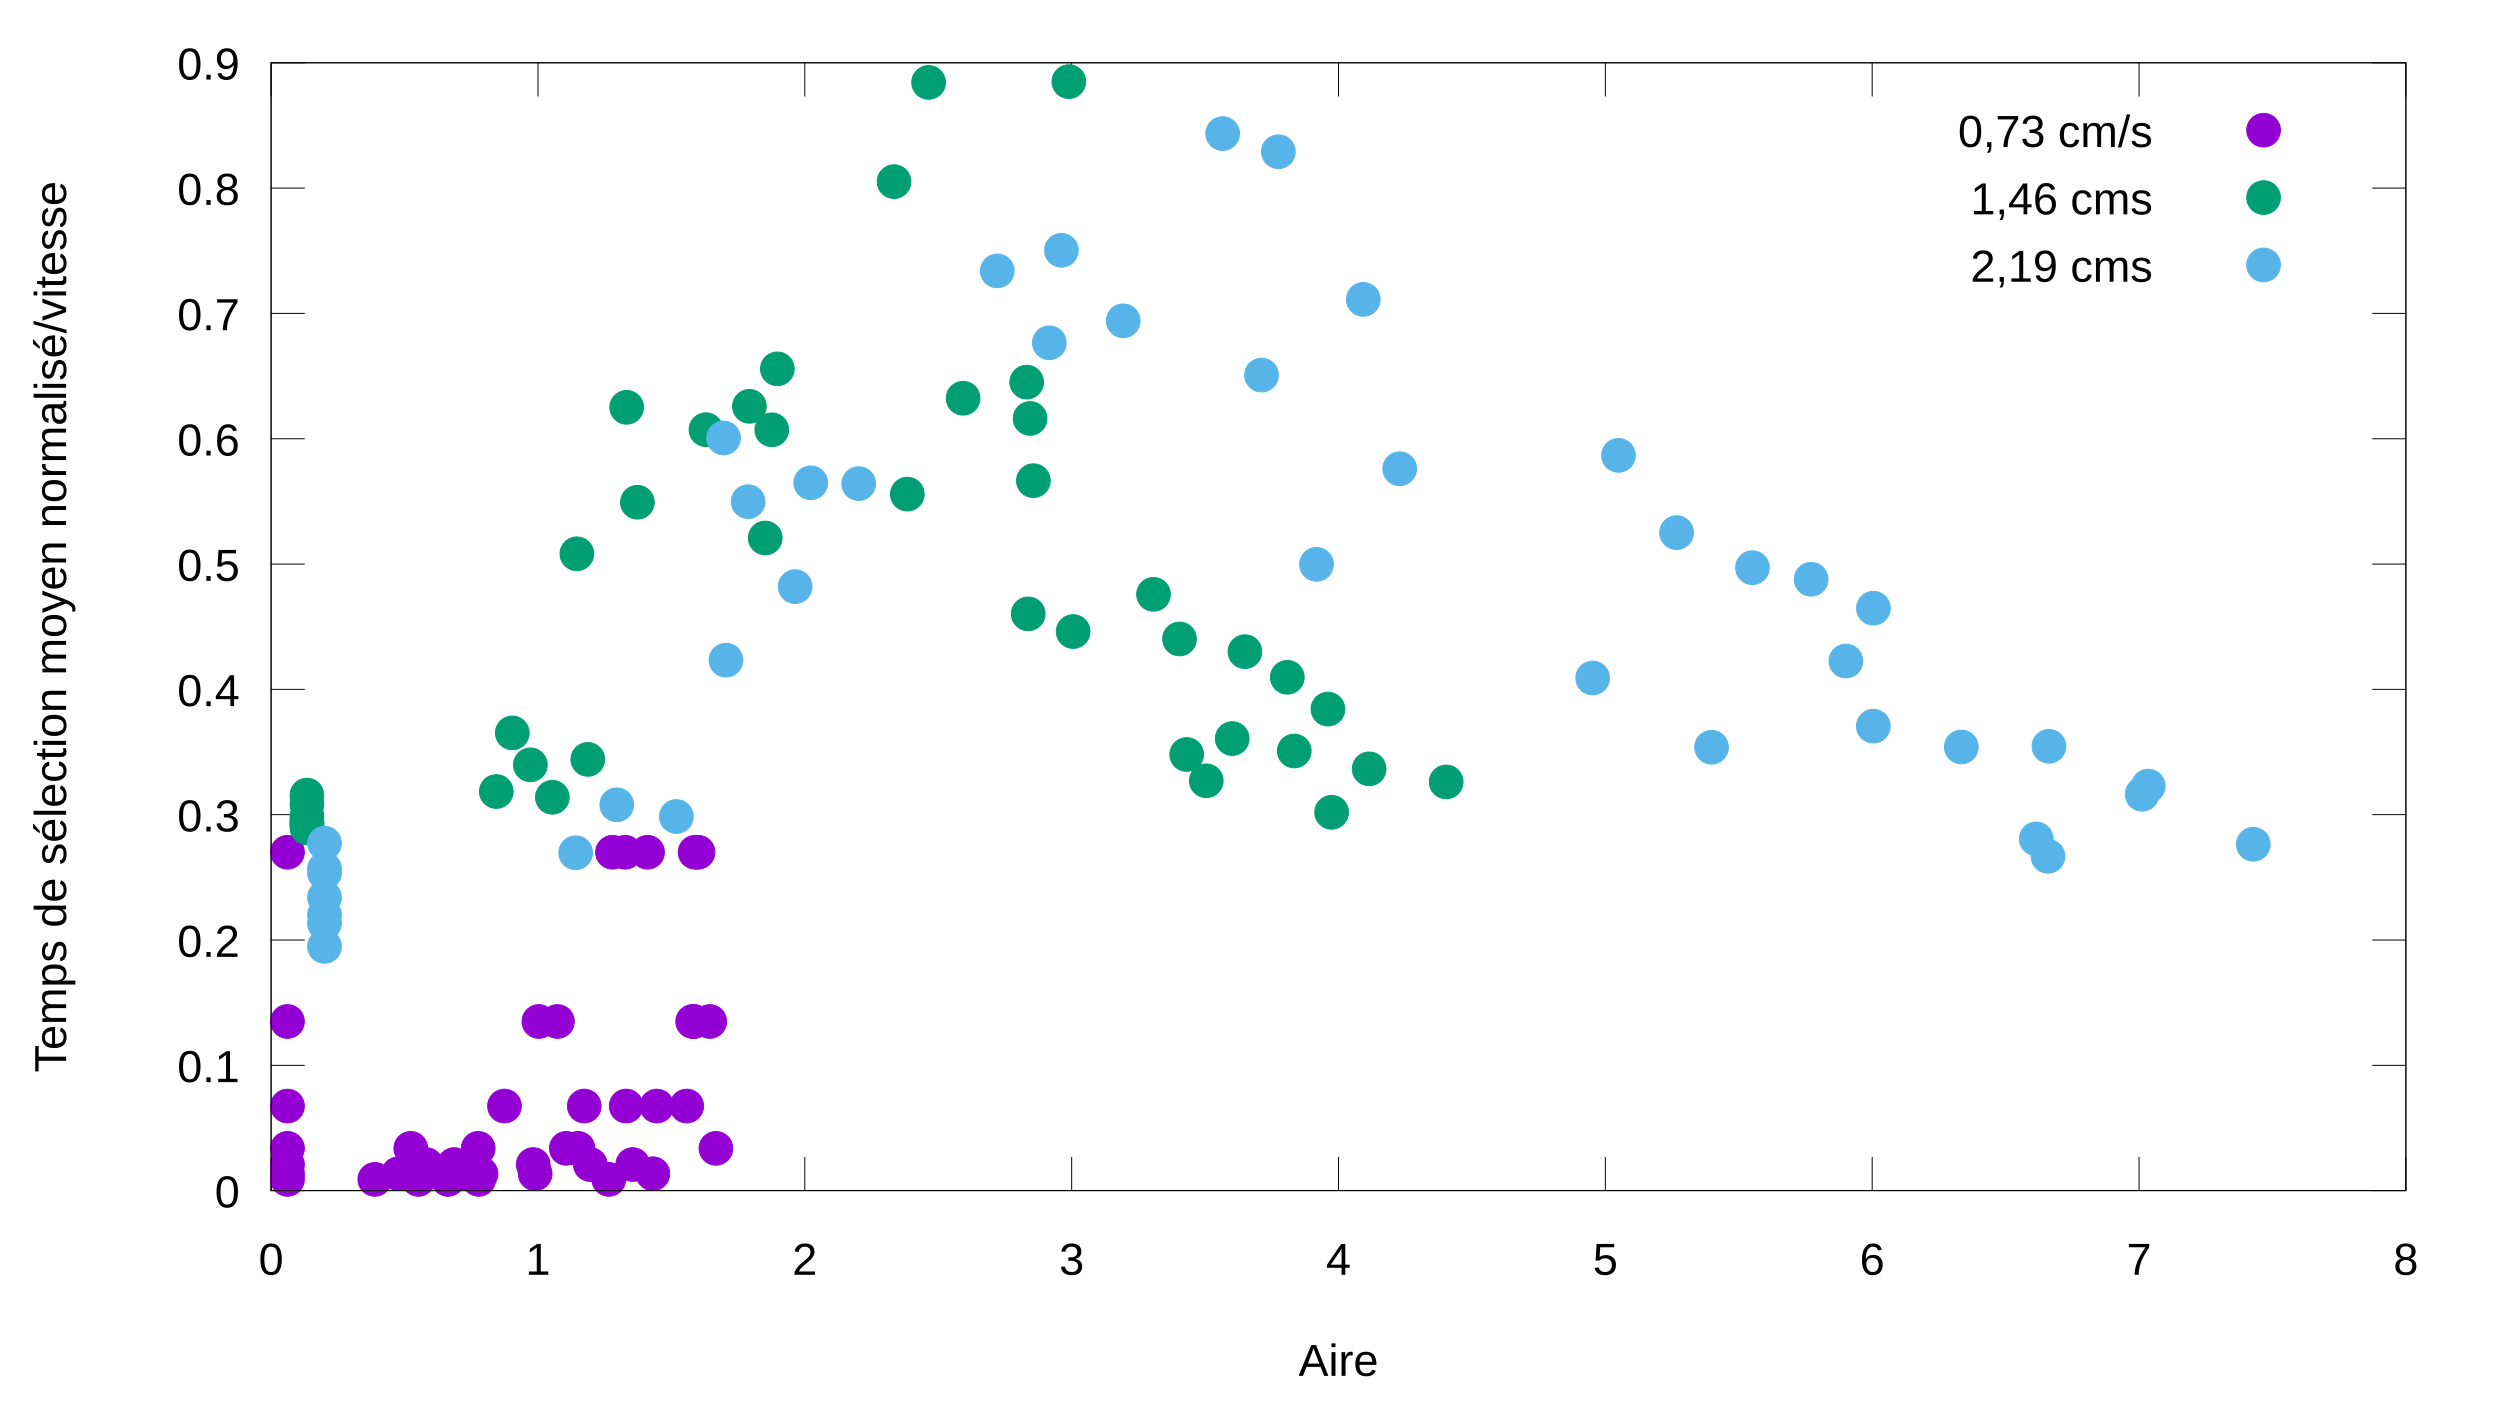
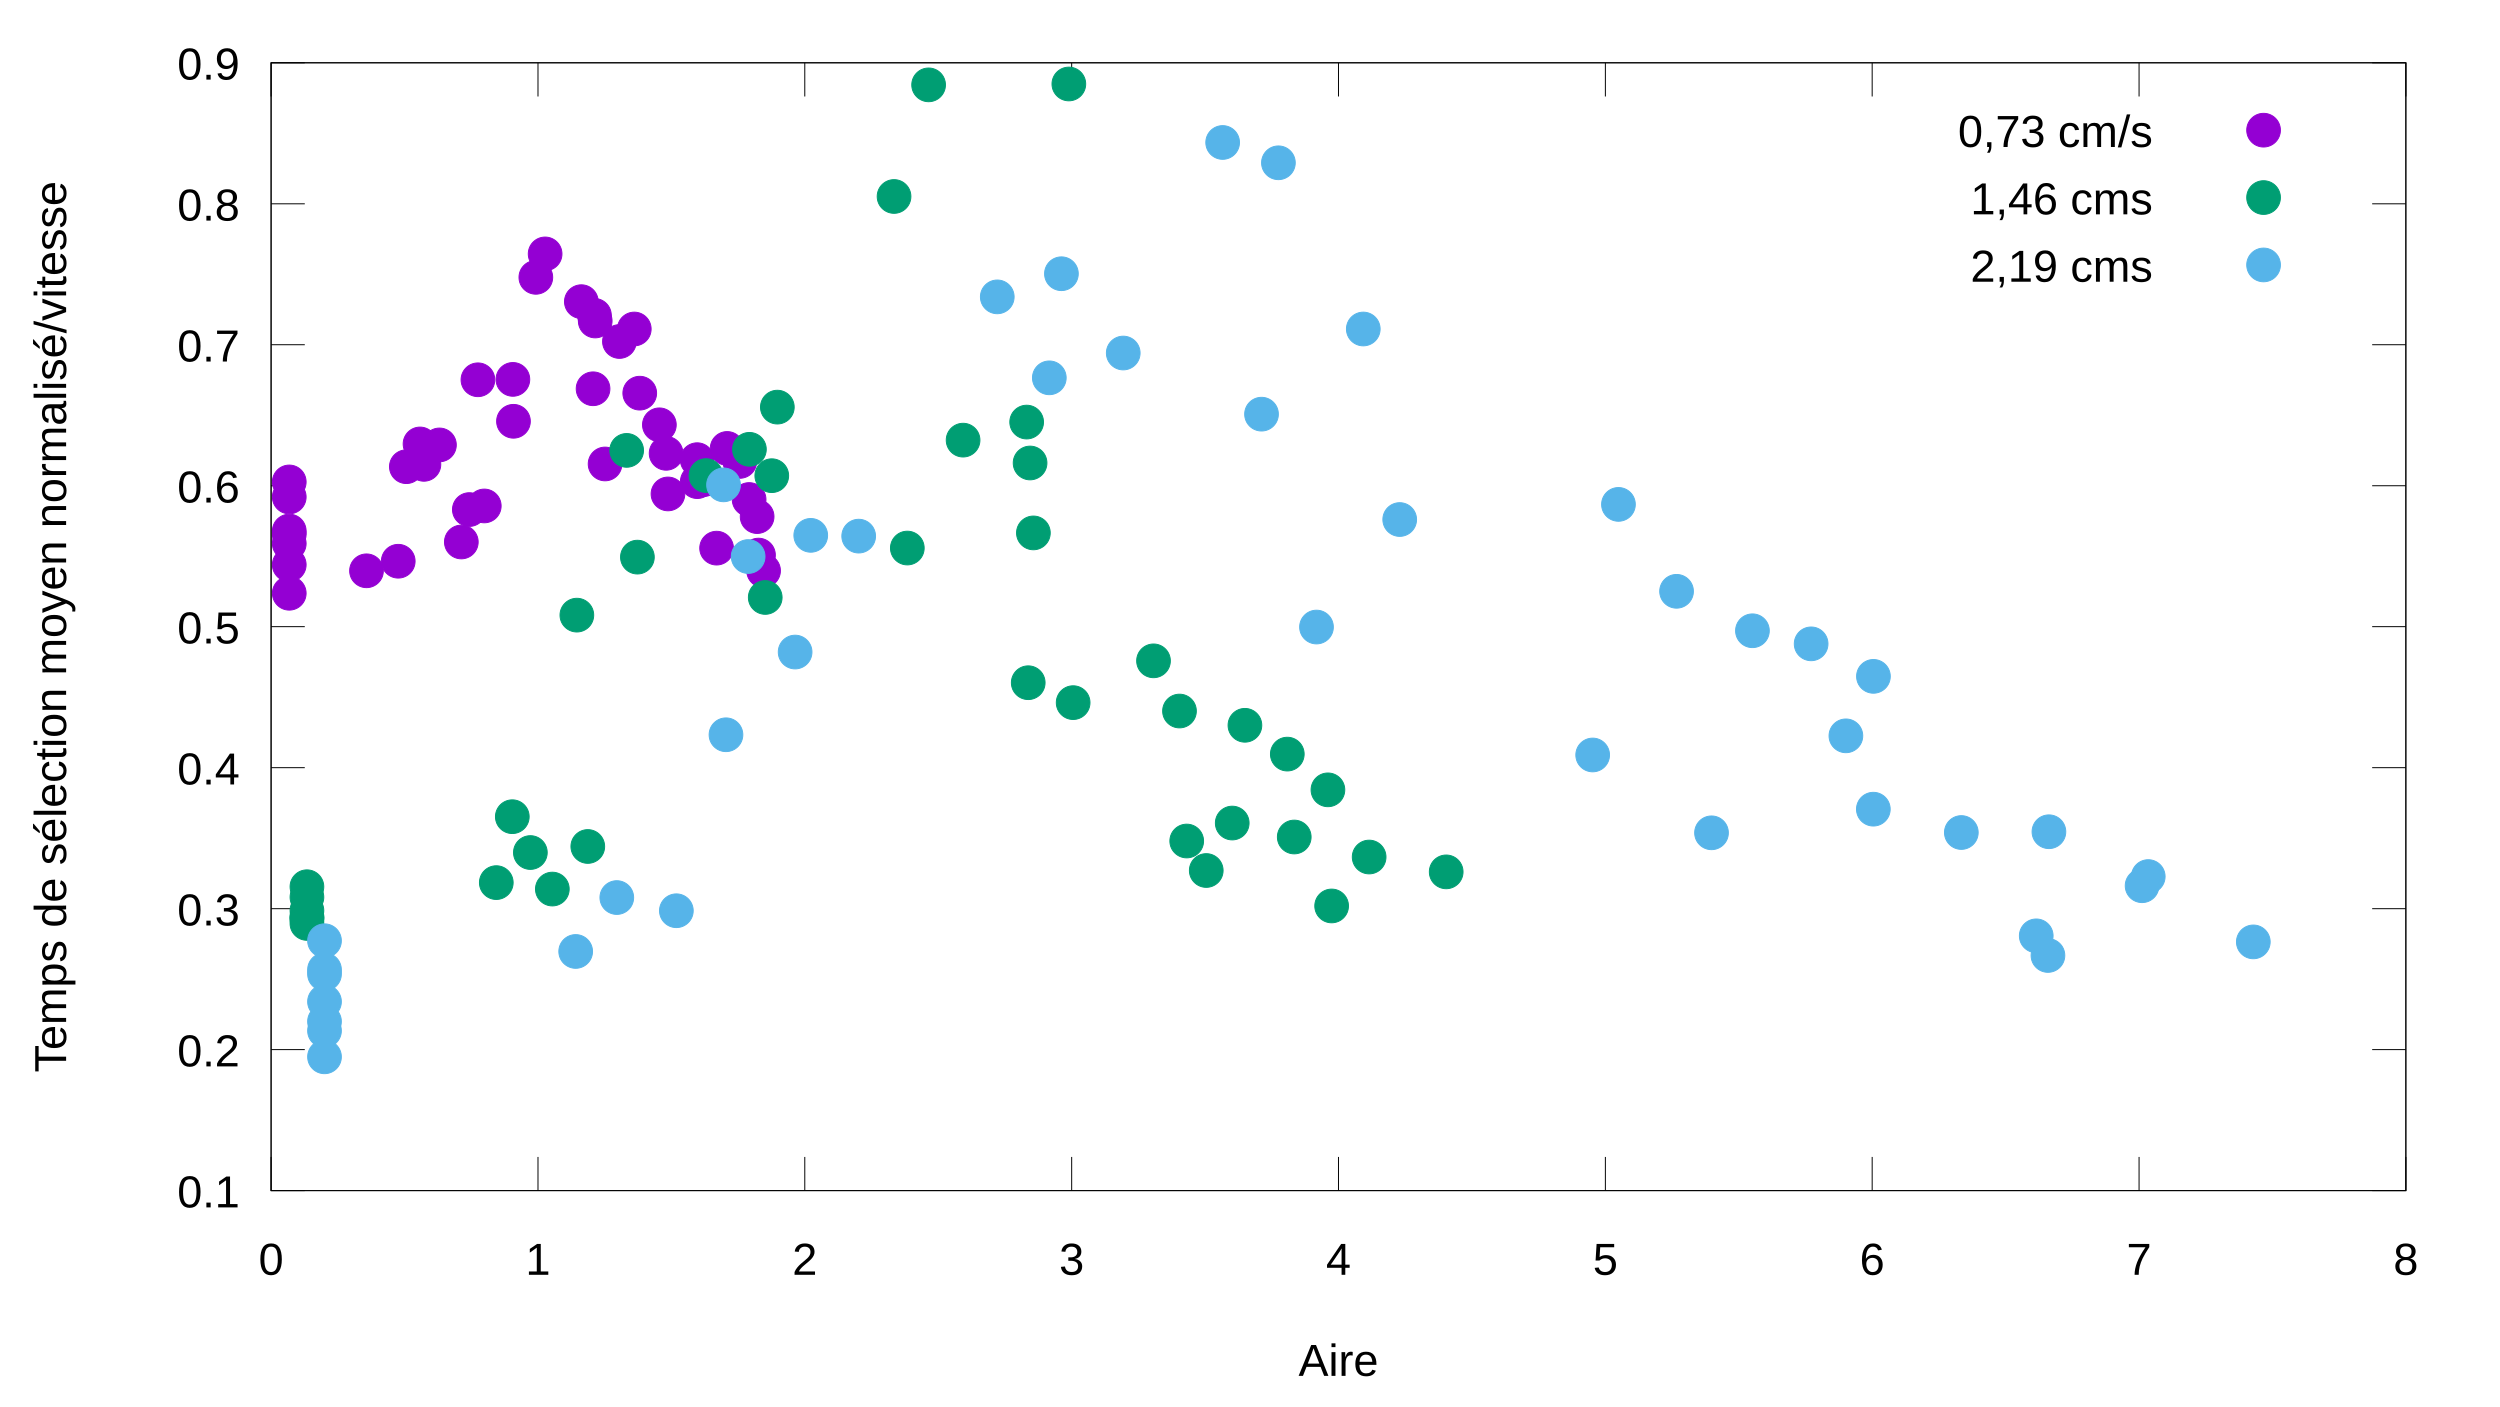
<svg xmlns="http://www.w3.org/2000/svg" xmlns:xlink="http://www.w3.org/1999/xlink" width="2560" height="1440" viewBox="0 0 2560 1440">
  <g id="gnuplot_canvas">
    <rect x="0" y="0" width="2560" height="1440" fill="none" />
    <defs>
      <circle id="gpDot" r="0.5" stroke-width="0.5" />
      <path id="gpPt0" stroke-width="0.058" stroke="currentColor" d="M-1,0 h2 M0,-1 v2" />
      <path id="gpPt1" stroke-width="0.058" stroke="currentColor" d="M-1,-1 L1,1 M1,-1 L-1,1" />
      <path id="gpPt2" stroke-width="0.058" stroke="currentColor" d="M-1,0 L1,0 M0,-1 L0,1 M-1,-1 L1,1 M-1,1 L1,-1" />
      <rect id="gpPt3" stroke-width="0.058" stroke="currentColor" x="-1" y="-1" width="2" height="2" />
      <rect id="gpPt4" stroke-width="0.058" stroke="currentColor" fill="currentColor" x="-1" y="-1" width="2" height="2" />
      <circle id="gpPt5" stroke-width="0.058" stroke="currentColor" cx="0" cy="0" r="1" />
      <use xlink:href="#gpPt5" id="gpPt6" fill="currentColor" stroke="none" />
      <path id="gpPt7" stroke-width="0.058" stroke="currentColor" d="M0,-1.33 L-1.33,0.67 L1.33,0.67 z" />
      <use xlink:href="#gpPt7" id="gpPt8" fill="currentColor" stroke="none" />
      <use xlink:href="#gpPt7" id="gpPt9" stroke="currentColor" transform="rotate(180)" />
      <use xlink:href="#gpPt9" id="gpPt10" fill="currentColor" stroke="none" />
      <use xlink:href="#gpPt3" id="gpPt11" stroke="currentColor" transform="rotate(45)" />
      <use xlink:href="#gpPt11" id="gpPt12" fill="currentColor" stroke="none" />
      <path id="gpPt13" stroke-width="0.058" stroke="currentColor" d="M0,1.330 L1.265,0.411 L0.782,-1.067 L-0.782,-1.076 L-1.265,0.411 z" />
      <use xlink:href="#gpPt13" id="gpPt14" fill="currentColor" stroke="none" />
      <filter id="textbox" filterUnits="objectBoundingBox" x="0" y="0" height="1" width="1">
        <feFlood flood-color="white" flood-opacity="1" result="bgnd" />
        <feComposite in="SourceGraphic" in2="bgnd" operator="atop" />
      </filter>
      <filter id="greybox" filterUnits="objectBoundingBox" x="0" y="0" height="1" width="1">
        <feFlood flood-color="lightgrey" flood-opacity="1" result="grey" />
        <feComposite in="SourceGraphic" in2="grey" operator="atop" />
      </filter>
    </defs>
    <g fill="none" color="white" stroke="black" stroke-width="1.00" stroke-linecap="butt" stroke-linejoin="miter">
</g>
    <g fill="none" color="black" stroke="currentColor" stroke-width="1.00" stroke-linecap="butt" stroke-linejoin="miter">
      <path stroke="black" d="M277.6,1219.2 L312.1,1219.2 M2463.6,1219.2 L2429.1,1219.2  " />
      <g transform="translate(245.5,1236.4)" stroke="none" fill="black" font-family="Arial" font-size="46.00" text-anchor="end">
        <text>
-           <tspan font-family="Arial"> 0</tspan>
-         </text>
-       </g>
-     </g>
-     <g fill="none" color="black" stroke="currentColor" stroke-width="1.00" stroke-linecap="butt" stroke-linejoin="miter">
-       <path stroke="black" d="M277.6,1090.9 L312.1,1090.9 M2463.6,1090.9 L2429.1,1090.9  " />
-       <g transform="translate(245.5,1108.1)" stroke="none" fill="black" font-family="Arial" font-size="46.00" text-anchor="end">
-         <text>
          <tspan font-family="Arial"> 0.1</tspan>
        </text>
      </g>
    </g>
    <g fill="none" color="black" stroke="currentColor" stroke-width="1.00" stroke-linecap="butt" stroke-linejoin="miter">
-       <path stroke="black" d="M277.6,962.6 L312.1,962.6 M2463.6,962.6 L2429.1,962.6  " />
-       <g transform="translate(245.5,979.8)" stroke="none" fill="black" font-family="Arial" font-size="46.00" text-anchor="end">
+       <path stroke="black" d="M277.6,1074.8 L312.1,1074.8 M2463.6,1074.8 L2429.1,1074.8  " />
+       <g transform="translate(245.5,1092.0)" stroke="none" fill="black" font-family="Arial" font-size="46.00" text-anchor="end">
        <text>
          <tspan font-family="Arial"> 0.2</tspan>
        </text>
      </g>
    </g>
    <g fill="none" color="black" stroke="currentColor" stroke-width="1.00" stroke-linecap="butt" stroke-linejoin="miter">
-       <path stroke="black" d="M277.6,834.2 L312.1,834.2 M2463.6,834.2 L2429.1,834.2  " />
-       <g transform="translate(245.5,851.4)" stroke="none" fill="black" font-family="Arial" font-size="46.00" text-anchor="end">
+       <path stroke="black" d="M277.6,930.5 L312.1,930.5 M2463.6,930.5 L2429.1,930.5  " />
+       <g transform="translate(245.5,947.7)" stroke="none" fill="black" font-family="Arial" font-size="46.00" text-anchor="end">
        <text>
          <tspan font-family="Arial"> 0.3</tspan>
        </text>
      </g>
    </g>
    <g fill="none" color="black" stroke="currentColor" stroke-width="1.00" stroke-linecap="butt" stroke-linejoin="miter">
-       <path stroke="black" d="M277.6,705.9 L312.1,705.9 M2463.6,705.9 L2429.1,705.9  " />
-       <g transform="translate(245.5,723.1)" stroke="none" fill="black" font-family="Arial" font-size="46.00" text-anchor="end">
+       <path stroke="black" d="M277.6,786.1 L312.1,786.1 M2463.6,786.1 L2429.1,786.1  " />
+       <g transform="translate(245.5,803.3)" stroke="none" fill="black" font-family="Arial" font-size="46.00" text-anchor="end">
        <text>
          <tspan font-family="Arial"> 0.4</tspan>
        </text>
      </g>
    </g>
    <g fill="none" color="black" stroke="currentColor" stroke-width="1.00" stroke-linecap="butt" stroke-linejoin="miter">
-       <path stroke="black" d="M277.6,577.6 L312.1,577.6 M2463.6,577.6 L2429.1,577.6  " />
-       <g transform="translate(245.5,594.8)" stroke="none" fill="black" font-family="Arial" font-size="46.00" text-anchor="end">
+       <path stroke="black" d="M277.6,641.7 L312.1,641.7 M2463.6,641.7 L2429.1,641.7  " />
+       <g transform="translate(245.5,658.9)" stroke="none" fill="black" font-family="Arial" font-size="46.00" text-anchor="end">
        <text>
          <tspan font-family="Arial"> 0.5</tspan>
        </text>
      </g>
    </g>
    <g fill="none" color="black" stroke="currentColor" stroke-width="1.00" stroke-linecap="butt" stroke-linejoin="miter">
-       <path stroke="black" d="M277.6,449.3 L312.1,449.3 M2463.6,449.3 L2429.1,449.3  " />
-       <g transform="translate(245.5,466.5)" stroke="none" fill="black" font-family="Arial" font-size="46.00" text-anchor="end">
+       <path stroke="black" d="M277.6,497.4 L312.1,497.4 M2463.6,497.4 L2429.1,497.4  " />
+       <g transform="translate(245.5,514.6)" stroke="none" fill="black" font-family="Arial" font-size="46.00" text-anchor="end">
        <text>
          <tspan font-family="Arial"> 0.6</tspan>
        </text>
      </g>
    </g>
    <g fill="none" color="black" stroke="currentColor" stroke-width="1.00" stroke-linecap="butt" stroke-linejoin="miter">
-       <path stroke="black" d="M277.6,320.9 L312.1,320.9 M2463.6,320.9 L2429.1,320.9  " />
-       <g transform="translate(245.5,338.1)" stroke="none" fill="black" font-family="Arial" font-size="46.00" text-anchor="end">
+       <path stroke="black" d="M277.6,353.0 L312.1,353.0 M2463.6,353.0 L2429.1,353.0  " />
+       <g transform="translate(245.5,370.2)" stroke="none" fill="black" font-family="Arial" font-size="46.00" text-anchor="end">
        <text>
          <tspan font-family="Arial"> 0.7</tspan>
        </text>
      </g>
    </g>
    <g fill="none" color="black" stroke="currentColor" stroke-width="1.00" stroke-linecap="butt" stroke-linejoin="miter">
-       <path stroke="black" d="M277.6,192.6 L312.1,192.6 M2463.6,192.6 L2429.1,192.6  " />
-       <g transform="translate(245.5,209.8)" stroke="none" fill="black" font-family="Arial" font-size="46.00" text-anchor="end">
+       <path stroke="black" d="M277.6,208.7 L312.1,208.7 M2463.6,208.7 L2429.1,208.7  " />
+       <g transform="translate(245.5,225.9)" stroke="none" fill="black" font-family="Arial" font-size="46.00" text-anchor="end">
        <text>
          <tspan font-family="Arial"> 0.8</tspan>
        </text>
      </g>
    </g>
    <g fill="none" color="black" stroke="currentColor" stroke-width="1.00" stroke-linecap="butt" stroke-linejoin="miter">
      <path stroke="black" d="M277.6,64.3 L312.1,64.3 M2463.6,64.3 L2429.1,64.3  " />
      <g transform="translate(245.5,81.5)" stroke="none" fill="black" font-family="Arial" font-size="46.00" text-anchor="end">
        <text>
          <tspan font-family="Arial"> 0.9</tspan>
        </text>
      </g>
    </g>
    <g fill="none" color="black" stroke="currentColor" stroke-width="1.00" stroke-linecap="butt" stroke-linejoin="miter">
      <path stroke="black" d="M277.6,1219.2 L277.6,1184.7 M277.6,64.3 L277.6,98.8  " />
      <g transform="translate(277.6,1305.4)" stroke="none" fill="black" font-family="Arial" font-size="46.00" text-anchor="middle">
        <text>
          <tspan font-family="Arial"> 0</tspan>
        </text>
      </g>
    </g>
    <g fill="none" color="black" stroke="currentColor" stroke-width="1.00" stroke-linecap="butt" stroke-linejoin="miter">
      <path stroke="black" d="M550.9,1219.2 L550.9,1184.7 M550.9,64.3 L550.9,98.8  " />
      <g transform="translate(550.9,1305.4)" stroke="none" fill="black" font-family="Arial" font-size="46.00" text-anchor="middle">
        <text>
          <tspan font-family="Arial"> 1</tspan>
        </text>
      </g>
    </g>
    <g fill="none" color="black" stroke="currentColor" stroke-width="1.00" stroke-linecap="butt" stroke-linejoin="miter">
      <path stroke="black" d="M824.1,1219.2 L824.1,1184.7 M824.1,64.3 L824.1,98.8  " />
      <g transform="translate(824.1,1305.4)" stroke="none" fill="black" font-family="Arial" font-size="46.00" text-anchor="middle">
        <text>
          <tspan font-family="Arial"> 2</tspan>
        </text>
      </g>
    </g>
    <g fill="none" color="black" stroke="currentColor" stroke-width="1.00" stroke-linecap="butt" stroke-linejoin="miter">
      <path stroke="black" d="M1097.4,1219.2 L1097.4,1184.7 M1097.4,64.3 L1097.4,98.8  " />
      <g transform="translate(1097.4,1305.4)" stroke="none" fill="black" font-family="Arial" font-size="46.00" text-anchor="middle">
        <text>
          <tspan font-family="Arial"> 3</tspan>
        </text>
      </g>
    </g>
    <g fill="none" color="black" stroke="currentColor" stroke-width="1.00" stroke-linecap="butt" stroke-linejoin="miter">
      <path stroke="black" d="M1370.6,1219.2 L1370.6,1184.7 M1370.6,64.3 L1370.6,98.8  " />
      <g transform="translate(1370.6,1305.4)" stroke="none" fill="black" font-family="Arial" font-size="46.00" text-anchor="middle">
        <text>
          <tspan font-family="Arial"> 4</tspan>
        </text>
      </g>
    </g>
    <g fill="none" color="black" stroke="currentColor" stroke-width="1.00" stroke-linecap="butt" stroke-linejoin="miter">
      <path stroke="black" d="M1643.9,1219.2 L1643.9,1184.7 M1643.9,64.3 L1643.9,98.8  " />
      <g transform="translate(1643.9,1305.4)" stroke="none" fill="black" font-family="Arial" font-size="46.00" text-anchor="middle">
        <text>
          <tspan font-family="Arial"> 5</tspan>
        </text>
      </g>
    </g>
    <g fill="none" color="black" stroke="currentColor" stroke-width="1.00" stroke-linecap="butt" stroke-linejoin="miter">
      <path stroke="black" d="M1917.1,1219.2 L1917.1,1184.7 M1917.1,64.3 L1917.1,98.8  " />
      <g transform="translate(1917.1,1305.4)" stroke="none" fill="black" font-family="Arial" font-size="46.00" text-anchor="middle">
        <text>
          <tspan font-family="Arial"> 6</tspan>
        </text>
      </g>
    </g>
    <g fill="none" color="black" stroke="currentColor" stroke-width="1.00" stroke-linecap="butt" stroke-linejoin="miter">
      <path stroke="black" d="M2190.4,1219.2 L2190.4,1184.7 M2190.4,64.3 L2190.4,98.8  " />
      <g transform="translate(2190.4,1305.4)" stroke="none" fill="black" font-family="Arial" font-size="46.00" text-anchor="middle">
        <text>
          <tspan font-family="Arial"> 7</tspan>
        </text>
      </g>
    </g>
    <g fill="none" color="black" stroke="currentColor" stroke-width="1.00" stroke-linecap="butt" stroke-linejoin="miter">
      <path stroke="black" d="M2463.6,1219.2 L2463.6,1184.7 M2463.6,64.3 L2463.6,98.8  " />
      <g transform="translate(2463.6,1305.4)" stroke="none" fill="black" font-family="Arial" font-size="46.00" text-anchor="middle">
        <text>
          <tspan font-family="Arial"> 8</tspan>
        </text>
      </g>
    </g>
    <g fill="none" color="black" stroke="currentColor" stroke-width="1.00" stroke-linecap="butt" stroke-linejoin="miter">
</g>
    <g fill="none" color="black" stroke="currentColor" stroke-width="1.00" stroke-linecap="butt" stroke-linejoin="miter">
      <path stroke="black" d="M277.6,64.3 L277.6,1219.2 L2463.6,1219.2 L2463.6,64.3 L277.6,64.3 Z  " />
    </g>
    <g fill="none" color="black" stroke="currentColor" stroke-width="1.00" stroke-linecap="butt" stroke-linejoin="miter">
      <g transform="translate(67.7,641.8) rotate(270)" stroke="none" fill="black" font-family="Arial" font-size="46.00" text-anchor="middle">
        <text>
          <tspan font-family="Arial">Temps de sélection moyen normalisé/vitesse</tspan>
        </text>
      </g>
    </g>
    <g fill="none" color="black" stroke="currentColor" stroke-width="1.00" stroke-linecap="butt" stroke-linejoin="miter">
      <g transform="translate(1370.6,1408.9)" stroke="none" fill="black" font-family="Arial" font-size="46.00" text-anchor="middle">
        <text>
          <tspan font-family="Arial">Aire</tspan>
        </text>
      </g>
    </g>
    <g fill="none" color="black" stroke="currentColor" stroke-width="1.00" stroke-linecap="butt" stroke-linejoin="miter">
</g>
    <g id="gnuplot_plot_1">
      <g fill="none" color="white" stroke="currentColor" stroke-width="3.00" stroke-linecap="butt" stroke-linejoin="miter">
</g>
      <g fill="none" color="black" stroke="currentColor" stroke-width="3.00" stroke-linecap="butt" stroke-linejoin="miter">
        <g transform="translate(2204.4,150.5)" stroke="none" fill="black" font-family="Arial" font-size="46.00" text-anchor="end">
          <text>
            <tspan font-family="Arial">0,73 cm/s</tspan>
          </text>
        </g>
      </g>
      <g fill="none" color="black" stroke="currentColor" stroke-width="3.00" stroke-linecap="butt" stroke-linejoin="miter">
-         <use xlink:href="#gpPt6" transform="translate(294.4,872.7) scale(17.25)" color="rgb(148,   0, 211)" />
-         <use xlink:href="#gpPt6" transform="translate(294.4,1046.0) scale(17.25)" color="rgb(148,   0, 211)" />
-         <use xlink:href="#gpPt6" transform="translate(294.4,1132.6) scale(17.25)" color="rgb(148,   0, 211)" />
-         <use xlink:href="#gpPt6" transform="translate(294.4,1175.9) scale(17.25)" color="rgb(148,   0, 211)" />
-         <use xlink:href="#gpPt6" transform="translate(294.4,1192.5) scale(17.25)" color="rgb(148,   0, 211)" />
-         <use xlink:href="#gpPt6" transform="translate(294.4,1201.9) scale(17.25)" color="rgb(148,   0, 211)" />
-         <use xlink:href="#gpPt6" transform="translate(294.4,1207.7) scale(17.25)" color="rgb(148,   0, 211)" />
-         <use xlink:href="#gpPt6" transform="translate(714.8,872.7) scale(17.25)" color="rgb(148,   0, 211)" />
-         <use xlink:href="#gpPt6" transform="translate(726.8,1046.0) scale(17.25)" color="rgb(148,   0, 211)" />
-         <use xlink:href="#gpPt6" transform="translate(703.2,1132.6) scale(17.25)" color="rgb(148,   0, 211)" />
-         <use xlink:href="#gpPt6" transform="translate(733.1,1175.9) scale(17.25)" color="rgb(148,   0, 211)" />
-         <use xlink:href="#gpPt6" transform="translate(647.9,1192.5) scale(17.25)" color="rgb(148,   0, 211)" />
-         <use xlink:href="#gpPt6" transform="translate(668.5,1201.9) scale(17.25)" color="rgb(148,   0, 211)" />
-         <use xlink:href="#gpPt6" transform="translate(623.4,1207.7) scale(17.25)" color="rgb(148,   0, 211)" />
-         <use xlink:href="#gpPt6" transform="translate(663.1,872.7) scale(17.25)" color="rgb(148,   0, 211)" />
-         <use xlink:href="#gpPt6" transform="translate(709.3,1046.0) scale(17.25)" color="rgb(148,   0, 211)" />
-         <use xlink:href="#gpPt6" transform="translate(672.6,1132.6) scale(17.25)" color="rgb(148,   0, 211)" />
-         <use xlink:href="#gpPt6" transform="translate(591.9,1175.9) scale(17.25)" color="rgb(148,   0, 211)" />
-         <use xlink:href="#gpPt6" transform="translate(604.5,1192.5) scale(17.25)" color="rgb(148,   0, 211)" />
-         <use xlink:href="#gpPt6" transform="translate(548.0,1201.9) scale(17.25)" color="rgb(148,   0, 211)" />
-         <use xlink:href="#gpPt6" transform="translate(490.2,1207.7) scale(17.25)" color="rgb(148,   0, 211)" />
-         <use xlink:href="#gpPt6" transform="translate(711.8,872.7) scale(17.25)" color="rgb(148,   0, 211)" />
-         <use xlink:href="#gpPt6" transform="translate(710.9,1046.0) scale(17.25)" color="rgb(148,   0, 211)" />
-         <use xlink:href="#gpPt6" transform="translate(641.2,1132.6) scale(17.25)" color="rgb(148,   0, 211)" />
-         <use xlink:href="#gpPt6" transform="translate(579.9,1175.9) scale(17.25)" color="rgb(148,   0, 211)" />
-         <use xlink:href="#gpPt6" transform="translate(546.0,1192.5) scale(17.25)" color="rgb(148,   0, 211)" />
-         <use xlink:href="#gpPt6" transform="translate(492.6,1201.9) scale(17.25)" color="rgb(148,   0, 211)" />
-         <use xlink:href="#gpPt6" transform="translate(458.8,1207.7) scale(17.25)" color="rgb(148,   0, 211)" />
-         <use xlink:href="#gpPt6" transform="translate(640.1,872.7) scale(17.25)" color="rgb(148,   0, 211)" />
-         <use xlink:href="#gpPt6" transform="translate(570.8,1046.0) scale(17.25)" color="rgb(148,   0, 211)" />
-         <use xlink:href="#gpPt6" transform="translate(598.3,1132.6) scale(17.25)" color="rgb(148,   0, 211)" />
-         <use xlink:href="#gpPt6" transform="translate(489.7,1175.9) scale(17.25)" color="rgb(148,   0, 211)" />
-         <use xlink:href="#gpPt6" transform="translate(465.1,1192.5) scale(17.25)" color="rgb(148,   0, 211)" />
-         <use xlink:href="#gpPt6" transform="translate(470.4,1201.9) scale(17.25)" color="rgb(148,   0, 211)" />
-         <use xlink:href="#gpPt6" transform="translate(428.4,1207.7) scale(17.25)" color="rgb(148,   0, 211)" />
-         <use xlink:href="#gpPt6" transform="translate(627.2,872.7) scale(17.25)" color="rgb(148,   0, 211)" />
-         <use xlink:href="#gpPt6" transform="translate(551.8,1046.0) scale(17.25)" color="rgb(148,   0, 211)" />
-         <use xlink:href="#gpPt6" transform="translate(516.6,1132.6) scale(17.25)" color="rgb(148,   0, 211)" />
-         <use xlink:href="#gpPt6" transform="translate(420.6,1175.9) scale(17.25)" color="rgb(148,   0, 211)" />
-         <use xlink:href="#gpPt6" transform="translate(436.5,1192.5) scale(17.25)" color="rgb(148,   0, 211)" />
-         <use xlink:href="#gpPt6" transform="translate(407.9,1201.9) scale(17.25)" color="rgb(148,   0, 211)" />
-         <use xlink:href="#gpPt6" transform="translate(383.8,1207.7) scale(17.25)" color="rgb(148,   0, 211)" />
+         <use xlink:href="#gpPt6" transform="translate(296.2,508.9) scale(17.25)" color="rgb(148,   0, 211)" />
+         <use xlink:href="#gpPt6" transform="translate(296.2,543.8) scale(17.25)" color="rgb(148,   0, 211)" />
+         <use xlink:href="#gpPt6" transform="translate(296.2,607.5) scale(17.25)" color="rgb(148,   0, 211)" />
+         <use xlink:href="#gpPt6" transform="translate(296.2,578.3) scale(17.25)" color="rgb(148,   0, 211)" />
+         <use xlink:href="#gpPt6" transform="translate(296.2,547.1) scale(17.25)" color="rgb(148,   0, 211)" />
+         <use xlink:href="#gpPt6" transform="translate(296.2,556.6) scale(17.25)" color="rgb(148,   0, 211)" />
+         <use xlink:href="#gpPt6" transform="translate(296.2,493.5) scale(17.25)" color="rgb(148,   0, 211)" />
+         <use xlink:href="#gpPt6" transform="translate(733.8,561.3) scale(17.25)" color="rgb(148,   0, 211)" />
+         <use xlink:href="#gpPt6" transform="translate(776.7,568.4) scale(17.25)" color="rgb(148,   0, 211)" />
+         <use xlink:href="#gpPt6" transform="translate(713.9,470.7) scale(17.25)" color="rgb(148,   0, 211)" />
+         <use xlink:href="#gpPt6" transform="translate(744.6,459.2) scale(17.25)" color="rgb(148,   0, 211)" />
+         <use xlink:href="#gpPt6" transform="translate(682.1,464.2) scale(17.25)" color="rgb(148,   0, 211)" />
+         <use xlink:href="#gpPt6" transform="translate(720.8,491.1) scale(17.25)" color="rgb(148,   0, 211)" />
+         <use xlink:href="#gpPt6" transform="translate(634.3,349.7) scale(17.25)" color="rgb(148,   0, 211)" />
+         <use xlink:href="#gpPt6" transform="translate(757.6,472.5) scale(17.25)" color="rgb(148,   0, 211)" />
+         <use xlink:href="#gpPt6" transform="translate(781.9,584.4) scale(17.25)" color="rgb(148,   0, 211)" />
+         <use xlink:href="#gpPt6" transform="translate(714.0,493.2) scale(17.25)" color="rgb(148,   0, 211)" />
+         <use xlink:href="#gpPt6" transform="translate(609.5,328.7) scale(17.25)" color="rgb(148,   0, 211)" />
+         <use xlink:href="#gpPt6" transform="translate(649.5,336.9) scale(17.25)" color="rgb(148,   0, 211)" />
+         <use xlink:href="#gpPt6" transform="translate(548.7,284.0) scale(17.25)" color="rgb(148,   0, 211)" />
+         <use xlink:href="#gpPt6" transform="translate(525.2,388.5) scale(17.25)" color="rgb(148,   0, 211)" />
+         <use xlink:href="#gpPt6" transform="translate(775.3,529.0) scale(17.25)" color="rgb(148,   0, 211)" />
+         <use xlink:href="#gpPt6" transform="translate(767.1,511.5) scale(17.25)" color="rgb(148,   0, 211)" />
+         <use xlink:href="#gpPt6" transform="translate(655.1,402.6) scale(17.25)" color="rgb(148,   0, 211)" />
+         <use xlink:href="#gpPt6" transform="translate(607.3,398.1) scale(17.25)" color="rgb(148,   0, 211)" />
+         <use xlink:href="#gpPt6" transform="translate(558.2,260.0) scale(17.25)" color="rgb(148,   0, 211)" />
+         <use xlink:href="#gpPt6" transform="translate(495.9,518.1) scale(17.25)" color="rgb(148,   0, 211)" />
+         <use xlink:href="#gpPt6" transform="translate(434.1,475.5) scale(17.25)" color="rgb(148,   0, 211)" />
+         <use xlink:href="#gpPt6" transform="translate(684.0,505.8) scale(17.25)" color="rgb(148,   0, 211)" />
+         <use xlink:href="#gpPt6" transform="translate(619.6,475.1) scale(17.25)" color="rgb(148,   0, 211)" />
+         <use xlink:href="#gpPt6" transform="translate(595.3,308.9) scale(17.25)" color="rgb(148,   0, 211)" />
+         <use xlink:href="#gpPt6" transform="translate(489.4,388.9) scale(17.25)" color="rgb(148,   0, 211)" />
+         <use xlink:href="#gpPt6" transform="translate(480.6,521.8) scale(17.25)" color="rgb(148,   0, 211)" />
+         <use xlink:href="#gpPt6" transform="translate(472.4,555.0) scale(17.25)" color="rgb(148,   0, 211)" />
+         <use xlink:href="#gpPt6" transform="translate(430.1,454.6) scale(17.25)" color="rgb(148,   0, 211)" />
+         <use xlink:href="#gpPt6" transform="translate(675.2,435.0) scale(17.25)" color="rgb(148,   0, 211)" />
+         <use xlink:href="#gpPt6" transform="translate(608.7,322.9) scale(17.25)" color="rgb(148,   0, 211)" />
+         <use xlink:href="#gpPt6" transform="translate(525.8,431.4) scale(17.25)" color="rgb(148,   0, 211)" />
+         <use xlink:href="#gpPt6" transform="translate(450.0,455.6) scale(17.25)" color="rgb(148,   0, 211)" />
+         <use xlink:href="#gpPt6" transform="translate(416.1,477.9) scale(17.25)" color="rgb(148,   0, 211)" />
+         <use xlink:href="#gpPt6" transform="translate(407.8,574.7) scale(17.25)" color="rgb(148,   0, 211)" />
+         <use xlink:href="#gpPt6" transform="translate(375.3,584.5) scale(17.25)" color="rgb(148,   0, 211)" />
        <use xlink:href="#gpPt6" transform="translate(2317.9,133.3) scale(17.25)" color="rgb(148,   0, 211)" />
      </g>
    </g>
    <g id="gnuplot_plot_2">
      <g fill="none" color="black" stroke="currentColor" stroke-width="3.00" stroke-linecap="butt" stroke-linejoin="miter">
        <g transform="translate(2204.4,219.5)" stroke="none" fill="black" font-family="Arial" font-size="46.00" text-anchor="end">
          <text>
            <tspan font-family="Arial">1,46 cms</tspan>
          </text>
        </g>
      </g>
      <g fill="none" color="black" stroke="currentColor" stroke-width="3.00" stroke-linecap="butt" stroke-linejoin="miter">
-         <use xlink:href="#gpPt6" transform="translate(314.3,841.4) scale(17.25)" color="rgb(  0, 158, 115)" />
-         <use xlink:href="#gpPt6" transform="translate(314.3,823.8) scale(17.25)" color="rgb(  0, 158, 115)" />
-         <use xlink:href="#gpPt6" transform="translate(314.3,843.9) scale(17.25)" color="rgb(  0, 158, 115)" />
-         <use xlink:href="#gpPt6" transform="translate(314.3,836.0) scale(17.25)" color="rgb(  0, 158, 115)" />
-         <use xlink:href="#gpPt6" transform="translate(314.3,814.2) scale(17.25)" color="rgb(  0, 158, 115)" />
-         <use xlink:href="#gpPt6" transform="translate(314.3,842.6) scale(17.25)" color="rgb(  0, 158, 115)" />
-         <use xlink:href="#gpPt6" transform="translate(314.3,847.7) scale(17.25)" color="rgb(  0, 158, 115)" />
-         <use xlink:href="#gpPt6" transform="translate(1402.0,787.3) scale(17.25)" color="rgb(  0, 158, 115)" />
-         <use xlink:href="#gpPt6" transform="translate(1480.9,800.7) scale(17.25)" color="rgb(  0, 158, 115)" />
-         <use xlink:href="#gpPt6" transform="translate(1359.8,726.1) scale(17.25)" color="rgb(  0, 158, 115)" />
-         <use xlink:href="#gpPt6" transform="translate(1318.2,693.5) scale(17.25)" color="rgb(  0, 158, 115)" />
-         <use xlink:href="#gpPt6" transform="translate(1235.2,799.5) scale(17.25)" color="rgb(  0, 158, 115)" />
-         <use xlink:href="#gpPt6" transform="translate(1098.9,646.7) scale(17.25)" color="rgb(  0, 158, 115)" />
-         <use xlink:href="#gpPt6" transform="translate(1181.2,608.6) scale(17.25)" color="rgb(  0, 158, 115)" />
-         <use xlink:href="#gpPt6" transform="translate(1363.6,831.8) scale(17.25)" color="rgb(  0, 158, 115)" />
-         <use xlink:href="#gpPt6" transform="translate(1261.8,756.3) scale(17.25)" color="rgb(  0, 158, 115)" />
-         <use xlink:href="#gpPt6" transform="translate(1207.8,654.3) scale(17.25)" color="rgb(  0, 158, 115)" />
-         <use xlink:href="#gpPt6" transform="translate(1054.8,428.5) scale(17.25)" color="rgb(  0, 158, 115)" />
-         <use xlink:href="#gpPt6" transform="translate(986.2,407.8) scale(17.25)" color="rgb(  0, 158, 115)" />
-         <use xlink:href="#gpPt6" transform="translate(915.5,186.0) scale(17.25)" color="rgb(  0, 158, 115)" />
-         <use xlink:href="#gpPt6" transform="translate(790.3,440.1) scale(17.25)" color="rgb(  0, 158, 115)" />
-         <use xlink:href="#gpPt6" transform="translate(1325.3,769.0) scale(17.25)" color="rgb(  0, 158, 115)" />
-         <use xlink:href="#gpPt6" transform="translate(1274.8,667.3) scale(17.25)" color="rgb(  0, 158, 115)" />
-         <use xlink:href="#gpPt6" transform="translate(1058.2,492.2) scale(17.25)" color="rgb(  0, 158, 115)" />
-         <use xlink:href="#gpPt6" transform="translate(929.1,506.0) scale(17.25)" color="rgb(  0, 158, 115)" />
-         <use xlink:href="#gpPt6" transform="translate(796.0,377.7) scale(17.25)" color="rgb(  0, 158, 115)" />
-         <use xlink:href="#gpPt6" transform="translate(722.9,440.0) scale(17.25)" color="rgb(  0, 158, 115)" />
-         <use xlink:href="#gpPt6" transform="translate(590.7,567.1) scale(17.25)" color="rgb(  0, 158, 115)" />
-         <use xlink:href="#gpPt6" transform="translate(1215.2,772.6) scale(17.25)" color="rgb(  0, 158, 115)" />
-         <use xlink:href="#gpPt6" transform="translate(1051.3,391.3) scale(17.25)" color="rgb(  0, 158, 115)" />
-         <use xlink:href="#gpPt6" transform="translate(1094.5,83.6) scale(17.25)" color="rgb(  0, 158, 115)" />
-         <use xlink:href="#gpPt6" transform="translate(767.4,416.1) scale(17.25)" color="rgb(  0, 158, 115)" />
-         <use xlink:href="#gpPt6" transform="translate(641.7,417.1) scale(17.25)" color="rgb(  0, 158, 115)" />
-         <use xlink:href="#gpPt6" transform="translate(601.9,777.6) scale(17.25)" color="rgb(  0, 158, 115)" />
-         <use xlink:href="#gpPt6" transform="translate(524.6,750.5) scale(17.25)" color="rgb(  0, 158, 115)" />
-         <use xlink:href="#gpPt6" transform="translate(1052.9,628.6) scale(17.25)" color="rgb(  0, 158, 115)" />
-         <use xlink:href="#gpPt6" transform="translate(950.9,84.4) scale(17.25)" color="rgb(  0, 158, 115)" />
-         <use xlink:href="#gpPt6" transform="translate(783.6,550.9) scale(17.25)" color="rgb(  0, 158, 115)" />
-         <use xlink:href="#gpPt6" transform="translate(652.7,514.3) scale(17.25)" color="rgb(  0, 158, 115)" />
-         <use xlink:href="#gpPt6" transform="translate(565.6,816.4) scale(17.25)" color="rgb(  0, 158, 115)" />
-         <use xlink:href="#gpPt6" transform="translate(543.1,783.2) scale(17.25)" color="rgb(  0, 158, 115)" />
-         <use xlink:href="#gpPt6" transform="translate(508.2,810.5) scale(17.25)" color="rgb(  0, 158, 115)" />
+         <use xlink:href="#gpPt6" transform="translate(314.3,938.6) scale(17.25)" color="rgb(  0, 158, 115)" />
+         <use xlink:href="#gpPt6" transform="translate(314.3,918.7) scale(17.25)" color="rgb(  0, 158, 115)" />
+         <use xlink:href="#gpPt6" transform="translate(314.3,941.4) scale(17.25)" color="rgb(  0, 158, 115)" />
+         <use xlink:href="#gpPt6" transform="translate(314.3,932.4) scale(17.25)" color="rgb(  0, 158, 115)" />
+         <use xlink:href="#gpPt6" transform="translate(314.3,908.0) scale(17.25)" color="rgb(  0, 158, 115)" />
+         <use xlink:href="#gpPt6" transform="translate(314.3,939.9) scale(17.25)" color="rgb(  0, 158, 115)" />
+         <use xlink:href="#gpPt6" transform="translate(314.3,945.6) scale(17.25)" color="rgb(  0, 158, 115)" />
+         <use xlink:href="#gpPt6" transform="translate(1402.0,877.6) scale(17.25)" color="rgb(  0, 158, 115)" />
+         <use xlink:href="#gpPt6" transform="translate(1480.9,892.8) scale(17.25)" color="rgb(  0, 158, 115)" />
+         <use xlink:href="#gpPt6" transform="translate(1359.8,808.8) scale(17.25)" color="rgb(  0, 158, 115)" />
+         <use xlink:href="#gpPt6" transform="translate(1318.2,772.2) scale(17.25)" color="rgb(  0, 158, 115)" />
+         <use xlink:href="#gpPt6" transform="translate(1235.2,891.4) scale(17.25)" color="rgb(  0, 158, 115)" />
+         <use xlink:href="#gpPt6" transform="translate(1098.9,719.5) scale(17.25)" color="rgb(  0, 158, 115)" />
+         <use xlink:href="#gpPt6" transform="translate(1181.2,676.7) scale(17.25)" color="rgb(  0, 158, 115)" />
+         <use xlink:href="#gpPt6" transform="translate(1363.6,927.7) scale(17.25)" color="rgb(  0, 158, 115)" />
+         <use xlink:href="#gpPt6" transform="translate(1261.8,842.8) scale(17.25)" color="rgb(  0, 158, 115)" />
+         <use xlink:href="#gpPt6" transform="translate(1207.8,728.1) scale(17.25)" color="rgb(  0, 158, 115)" />
+         <use xlink:href="#gpPt6" transform="translate(1054.8,474.1) scale(17.25)" color="rgb(  0, 158, 115)" />
+         <use xlink:href="#gpPt6" transform="translate(986.2,450.7) scale(17.25)" color="rgb(  0, 158, 115)" />
+         <use xlink:href="#gpPt6" transform="translate(915.5,201.2) scale(17.25)" color="rgb(  0, 158, 115)" />
+         <use xlink:href="#gpPt6" transform="translate(790.3,487.1) scale(17.25)" color="rgb(  0, 158, 115)" />
+         <use xlink:href="#gpPt6" transform="translate(1325.3,857.1) scale(17.25)" color="rgb(  0, 158, 115)" />
+         <use xlink:href="#gpPt6" transform="translate(1274.8,742.7) scale(17.25)" color="rgb(  0, 158, 115)" />
+         <use xlink:href="#gpPt6" transform="translate(1058.2,545.7) scale(17.25)" color="rgb(  0, 158, 115)" />
+         <use xlink:href="#gpPt6" transform="translate(929.1,561.2) scale(17.25)" color="rgb(  0, 158, 115)" />
+         <use xlink:href="#gpPt6" transform="translate(796.0,416.9) scale(17.25)" color="rgb(  0, 158, 115)" />
+         <use xlink:href="#gpPt6" transform="translate(722.9,487.0) scale(17.25)" color="rgb(  0, 158, 115)" />
+         <use xlink:href="#gpPt6" transform="translate(590.7,629.9) scale(17.25)" color="rgb(  0, 158, 115)" />
+         <use xlink:href="#gpPt6" transform="translate(1215.2,861.2) scale(17.25)" color="rgb(  0, 158, 115)" />
+         <use xlink:href="#gpPt6" transform="translate(1051.3,432.2) scale(17.25)" color="rgb(  0, 158, 115)" />
+         <use xlink:href="#gpPt6" transform="translate(1094.5,86.0) scale(17.25)" color="rgb(  0, 158, 115)" />
+         <use xlink:href="#gpPt6" transform="translate(767.4,460.1) scale(17.25)" color="rgb(  0, 158, 115)" />
+         <use xlink:href="#gpPt6" transform="translate(641.7,461.2) scale(17.25)" color="rgb(  0, 158, 115)" />
+         <use xlink:href="#gpPt6" transform="translate(601.9,866.8) scale(17.25)" color="rgb(  0, 158, 115)" />
+         <use xlink:href="#gpPt6" transform="translate(524.6,836.3) scale(17.25)" color="rgb(  0, 158, 115)" />
+         <use xlink:href="#gpPt6" transform="translate(1052.9,699.1) scale(17.25)" color="rgb(  0, 158, 115)" />
+         <use xlink:href="#gpPt6" transform="translate(950.9,86.9) scale(17.25)" color="rgb(  0, 158, 115)" />
+         <use xlink:href="#gpPt6" transform="translate(783.6,611.8) scale(17.25)" color="rgb(  0, 158, 115)" />
+         <use xlink:href="#gpPt6" transform="translate(652.7,570.5) scale(17.25)" color="rgb(  0, 158, 115)" />
+         <use xlink:href="#gpPt6" transform="translate(565.6,910.4) scale(17.25)" color="rgb(  0, 158, 115)" />
+         <use xlink:href="#gpPt6" transform="translate(543.1,873.0) scale(17.25)" color="rgb(  0, 158, 115)" />
+         <use xlink:href="#gpPt6" transform="translate(508.2,903.8) scale(17.25)" color="rgb(  0, 158, 115)" />
        <use xlink:href="#gpPt6" transform="translate(2317.9,202.3) scale(17.25)" color="rgb(  0, 158, 115)" />
      </g>
    </g>
    <g id="gnuplot_plot_3">
      <g fill="none" color="black" stroke="currentColor" stroke-width="3.00" stroke-linecap="butt" stroke-linejoin="miter">
        <g transform="translate(2204.4,288.5)" stroke="none" fill="black" font-family="Arial" font-size="46.00" text-anchor="end">
          <text>
            <tspan font-family="Arial">2,19 cms</tspan>
          </text>
        </g>
      </g>
      <g fill="none" color="black" stroke="currentColor" stroke-width="3.00" stroke-linecap="butt" stroke-linejoin="miter">
-         <use xlink:href="#gpPt6" transform="translate(332.3,893.8) scale(17.25)" color="rgb( 86, 180, 233)" />
-         <use xlink:href="#gpPt6" transform="translate(332.3,945.4) scale(17.25)" color="rgb( 86, 180, 233)" />
-         <use xlink:href="#gpPt6" transform="translate(332.3,889.8) scale(17.25)" color="rgb( 86, 180, 233)" />
-         <use xlink:href="#gpPt6" transform="translate(332.3,936.9) scale(17.25)" color="rgb( 86, 180, 233)" />
-         <use xlink:href="#gpPt6" transform="translate(332.3,918.9) scale(17.25)" color="rgb( 86, 180, 233)" />
-         <use xlink:href="#gpPt6" transform="translate(332.3,863.4) scale(17.25)" color="rgb( 86, 180, 233)" />
-         <use xlink:href="#gpPt6" transform="translate(332.3,969.1) scale(17.25)" color="rgb( 86, 180, 233)" />
-         <use xlink:href="#gpPt6" transform="translate(2307.4,864.5) scale(17.25)" color="rgb( 86, 180, 233)" />
-         <use xlink:href="#gpPt6" transform="translate(2199.8,805.0) scale(17.25)" color="rgb( 86, 180, 233)" />
-         <use xlink:href="#gpPt6" transform="translate(2193.5,813.3) scale(17.25)" color="rgb( 86, 180, 233)" />
-         <use xlink:href="#gpPt6" transform="translate(1918.3,743.6) scale(17.25)" color="rgb( 86, 180, 233)" />
-         <use xlink:href="#gpPt6" transform="translate(1918.4,622.8) scale(17.25)" color="rgb( 86, 180, 233)" />
-         <use xlink:href="#gpPt6" transform="translate(1752.6,765.2) scale(17.25)" color="rgb( 86, 180, 233)" />
-         <use xlink:href="#gpPt6" transform="translate(1657.3,466.3) scale(17.25)" color="rgb( 86, 180, 233)" />
-         <use xlink:href="#gpPt6" transform="translate(2097.1,876.8) scale(17.25)" color="rgb( 86, 180, 233)" />
-         <use xlink:href="#gpPt6" transform="translate(2098.1,764.2) scale(17.25)" color="rgb( 86, 180, 233)" />
-         <use xlink:href="#gpPt6" transform="translate(1890.2,676.9) scale(17.25)" color="rgb( 86, 180, 233)" />
-         <use xlink:href="#gpPt6" transform="translate(1794.5,581.3) scale(17.25)" color="rgb( 86, 180, 233)" />
-         <use xlink:href="#gpPt6" transform="translate(1396.0,306.6) scale(17.25)" color="rgb( 86, 180, 233)" />
-         <use xlink:href="#gpPt6" transform="translate(1252.0,136.8) scale(17.25)" color="rgb( 86, 180, 233)" />
-         <use xlink:href="#gpPt6" transform="translate(1086.9,256.3) scale(17.25)" color="rgb( 86, 180, 233)" />
-         <use xlink:href="#gpPt6" transform="translate(2085.1,859.0) scale(17.25)" color="rgb( 86, 180, 233)" />
-         <use xlink:href="#gpPt6" transform="translate(1854.6,593.2) scale(17.25)" color="rgb( 86, 180, 233)" />
-         <use xlink:href="#gpPt6" transform="translate(1433.3,480.0) scale(17.25)" color="rgb( 86, 180, 233)" />
-         <use xlink:href="#gpPt6" transform="translate(1291.8,384.1) scale(17.25)" color="rgb( 86, 180, 233)" />
-         <use xlink:href="#gpPt6" transform="translate(1150.2,328.5) scale(17.25)" color="rgb( 86, 180, 233)" />
-         <use xlink:href="#gpPt6" transform="translate(879.3,495.2) scale(17.25)" color="rgb( 86, 180, 233)" />
-         <use xlink:href="#gpPt6" transform="translate(814.2,600.7) scale(17.25)" color="rgb( 86, 180, 233)" />
-         <use xlink:href="#gpPt6" transform="translate(2008.4,764.9) scale(17.25)" color="rgb( 86, 180, 233)" />
-         <use xlink:href="#gpPt6" transform="translate(1716.8,545.4) scale(17.25)" color="rgb( 86, 180, 233)" />
-         <use xlink:href="#gpPt6" transform="translate(1348.1,577.9) scale(17.25)" color="rgb( 86, 180, 233)" />
-         <use xlink:href="#gpPt6" transform="translate(1021.2,277.4) scale(17.25)" color="rgb( 86, 180, 233)" />
-         <use xlink:href="#gpPt6" transform="translate(830.2,494.4) scale(17.25)" color="rgb( 86, 180, 233)" />
-         <use xlink:href="#gpPt6" transform="translate(740.9,448.5) scale(17.25)" color="rgb( 86, 180, 233)" />
-         <use xlink:href="#gpPt6" transform="translate(692.6,836.1) scale(17.25)" color="rgb( 86, 180, 233)" />
-         <use xlink:href="#gpPt6" transform="translate(1630.9,694.3) scale(17.25)" color="rgb( 86, 180, 233)" />
-         <use xlink:href="#gpPt6" transform="translate(1309.1,155.4) scale(17.25)" color="rgb( 86, 180, 233)" />
-         <use xlink:href="#gpPt6" transform="translate(1074.5,351.0) scale(17.25)" color="rgb( 86, 180, 233)" />
-         <use xlink:href="#gpPt6" transform="translate(766.1,513.7) scale(17.25)" color="rgb( 86, 180, 233)" />
-         <use xlink:href="#gpPt6" transform="translate(743.4,676.0) scale(17.25)" color="rgb( 86, 180, 233)" />
-         <use xlink:href="#gpPt6" transform="translate(631.6,824.1) scale(17.25)" color="rgb( 86, 180, 233)" />
-         <use xlink:href="#gpPt6" transform="translate(589.5,873.2) scale(17.25)" color="rgb( 86, 180, 233)" />
+         <use xlink:href="#gpPt6" transform="translate(332.3,997.4) scale(17.25)" color="rgb( 86, 180, 233)" />
+         <use xlink:href="#gpPt6" transform="translate(332.3,1055.5) scale(17.25)" color="rgb( 86, 180, 233)" />
+         <use xlink:href="#gpPt6" transform="translate(332.3,993.0) scale(17.25)" color="rgb( 86, 180, 233)" />
+         <use xlink:href="#gpPt6" transform="translate(332.3,1046.0) scale(17.25)" color="rgb( 86, 180, 233)" />
+         <use xlink:href="#gpPt6" transform="translate(332.3,1025.7) scale(17.25)" color="rgb( 86, 180, 233)" />
+         <use xlink:href="#gpPt6" transform="translate(332.3,963.3) scale(17.25)" color="rgb( 86, 180, 233)" />
+         <use xlink:href="#gpPt6" transform="translate(332.3,1082.2) scale(17.25)" color="rgb( 86, 180, 233)" />
+         <use xlink:href="#gpPt6" transform="translate(2307.4,964.5) scale(17.25)" color="rgb( 86, 180, 233)" />
+         <use xlink:href="#gpPt6" transform="translate(2199.8,897.6) scale(17.25)" color="rgb( 86, 180, 233)" />
+         <use xlink:href="#gpPt6" transform="translate(2193.5,907.0) scale(17.25)" color="rgb( 86, 180, 233)" />
+         <use xlink:href="#gpPt6" transform="translate(1918.3,828.6) scale(17.25)" color="rgb( 86, 180, 233)" />
+         <use xlink:href="#gpPt6" transform="translate(1918.4,692.6) scale(17.25)" color="rgb( 86, 180, 233)" />
+         <use xlink:href="#gpPt6" transform="translate(1752.6,852.8) scale(17.25)" color="rgb( 86, 180, 233)" />
+         <use xlink:href="#gpPt6" transform="translate(1657.3,516.5) scale(17.25)" color="rgb( 86, 180, 233)" />
+         <use xlink:href="#gpPt6" transform="translate(2097.1,978.4) scale(17.25)" color="rgb( 86, 180, 233)" />
+         <use xlink:href="#gpPt6" transform="translate(2098.1,851.7) scale(17.25)" color="rgb( 86, 180, 233)" />
+         <use xlink:href="#gpPt6" transform="translate(1890.2,753.5) scale(17.25)" color="rgb( 86, 180, 233)" />
+         <use xlink:href="#gpPt6" transform="translate(1794.5,645.9) scale(17.25)" color="rgb( 86, 180, 233)" />
+         <use xlink:href="#gpPt6" transform="translate(1396.0,336.9) scale(17.25)" color="rgb( 86, 180, 233)" />
+         <use xlink:href="#gpPt6" transform="translate(1252.0,145.9) scale(17.25)" color="rgb( 86, 180, 233)" />
+         <use xlink:href="#gpPt6" transform="translate(1086.9,280.3) scale(17.25)" color="rgb( 86, 180, 233)" />
+         <use xlink:href="#gpPt6" transform="translate(2085.1,958.3) scale(17.25)" color="rgb( 86, 180, 233)" />
+         <use xlink:href="#gpPt6" transform="translate(1854.6,659.3) scale(17.25)" color="rgb( 86, 180, 233)" />
+         <use xlink:href="#gpPt6" transform="translate(1433.3,532.0) scale(17.25)" color="rgb( 86, 180, 233)" />
+         <use xlink:href="#gpPt6" transform="translate(1291.8,424.1) scale(17.25)" color="rgb( 86, 180, 233)" />
+         <use xlink:href="#gpPt6" transform="translate(1150.2,361.5) scale(17.25)" color="rgb( 86, 180, 233)" />
+         <use xlink:href="#gpPt6" transform="translate(879.3,549.0) scale(17.25)" color="rgb( 86, 180, 233)" />
+         <use xlink:href="#gpPt6" transform="translate(814.2,667.7) scale(17.25)" color="rgb( 86, 180, 233)" />
+         <use xlink:href="#gpPt6" transform="translate(2008.4,852.5) scale(17.25)" color="rgb( 86, 180, 233)" />
+         <use xlink:href="#gpPt6" transform="translate(1716.8,605.5) scale(17.25)" color="rgb( 86, 180, 233)" />
+         <use xlink:href="#gpPt6" transform="translate(1348.1,642.1) scale(17.25)" color="rgb( 86, 180, 233)" />
+         <use xlink:href="#gpPt6" transform="translate(1021.2,304.0) scale(17.25)" color="rgb( 86, 180, 233)" />
+         <use xlink:href="#gpPt6" transform="translate(830.2,548.2) scale(17.25)" color="rgb( 86, 180, 233)" />
+         <use xlink:href="#gpPt6" transform="translate(740.9,496.5) scale(17.25)" color="rgb( 86, 180, 233)" />
+         <use xlink:href="#gpPt6" transform="translate(692.6,932.6) scale(17.25)" color="rgb( 86, 180, 233)" />
+         <use xlink:href="#gpPt6" transform="translate(1630.9,773.1) scale(17.25)" color="rgb( 86, 180, 233)" />
+         <use xlink:href="#gpPt6" transform="translate(1309.1,166.7) scale(17.25)" color="rgb( 86, 180, 233)" />
+         <use xlink:href="#gpPt6" transform="translate(1074.5,386.9) scale(17.25)" color="rgb( 86, 180, 233)" />
+         <use xlink:href="#gpPt6" transform="translate(766.1,569.9) scale(17.25)" color="rgb( 86, 180, 233)" />
+         <use xlink:href="#gpPt6" transform="translate(743.4,752.4) scale(17.25)" color="rgb( 86, 180, 233)" />
+         <use xlink:href="#gpPt6" transform="translate(631.6,919.1) scale(17.25)" color="rgb( 86, 180, 233)" />
+         <use xlink:href="#gpPt6" transform="translate(589.5,974.3) scale(17.25)" color="rgb( 86, 180, 233)" />
        <use xlink:href="#gpPt6" transform="translate(2317.9,271.3) scale(17.25)" color="rgb( 86, 180, 233)" />
      </g>
    </g>
    <g fill="none" color="white" stroke="rgb( 86, 180, 233)" stroke-width="2.00" stroke-linecap="butt" stroke-linejoin="miter">
</g>
    <g fill="none" color="black" stroke="currentColor" stroke-width="2.00" stroke-linecap="butt" stroke-linejoin="miter">
</g>
    <g fill="none" color="black" stroke="black" stroke-width="1.00" stroke-linecap="butt" stroke-linejoin="miter">
</g>
    <g fill="none" color="black" stroke="currentColor" stroke-width="1.00" stroke-linecap="butt" stroke-linejoin="miter">
      <path stroke="black" d="M277.6,64.3 L277.6,1219.2 L2463.6,1219.2 L2463.6,64.3 L277.6,64.3 Z  " />
    </g>
    <g fill="none" color="black" stroke="currentColor" stroke-width="1.00" stroke-linecap="butt" stroke-linejoin="miter">
</g>
  </g>
</svg>
